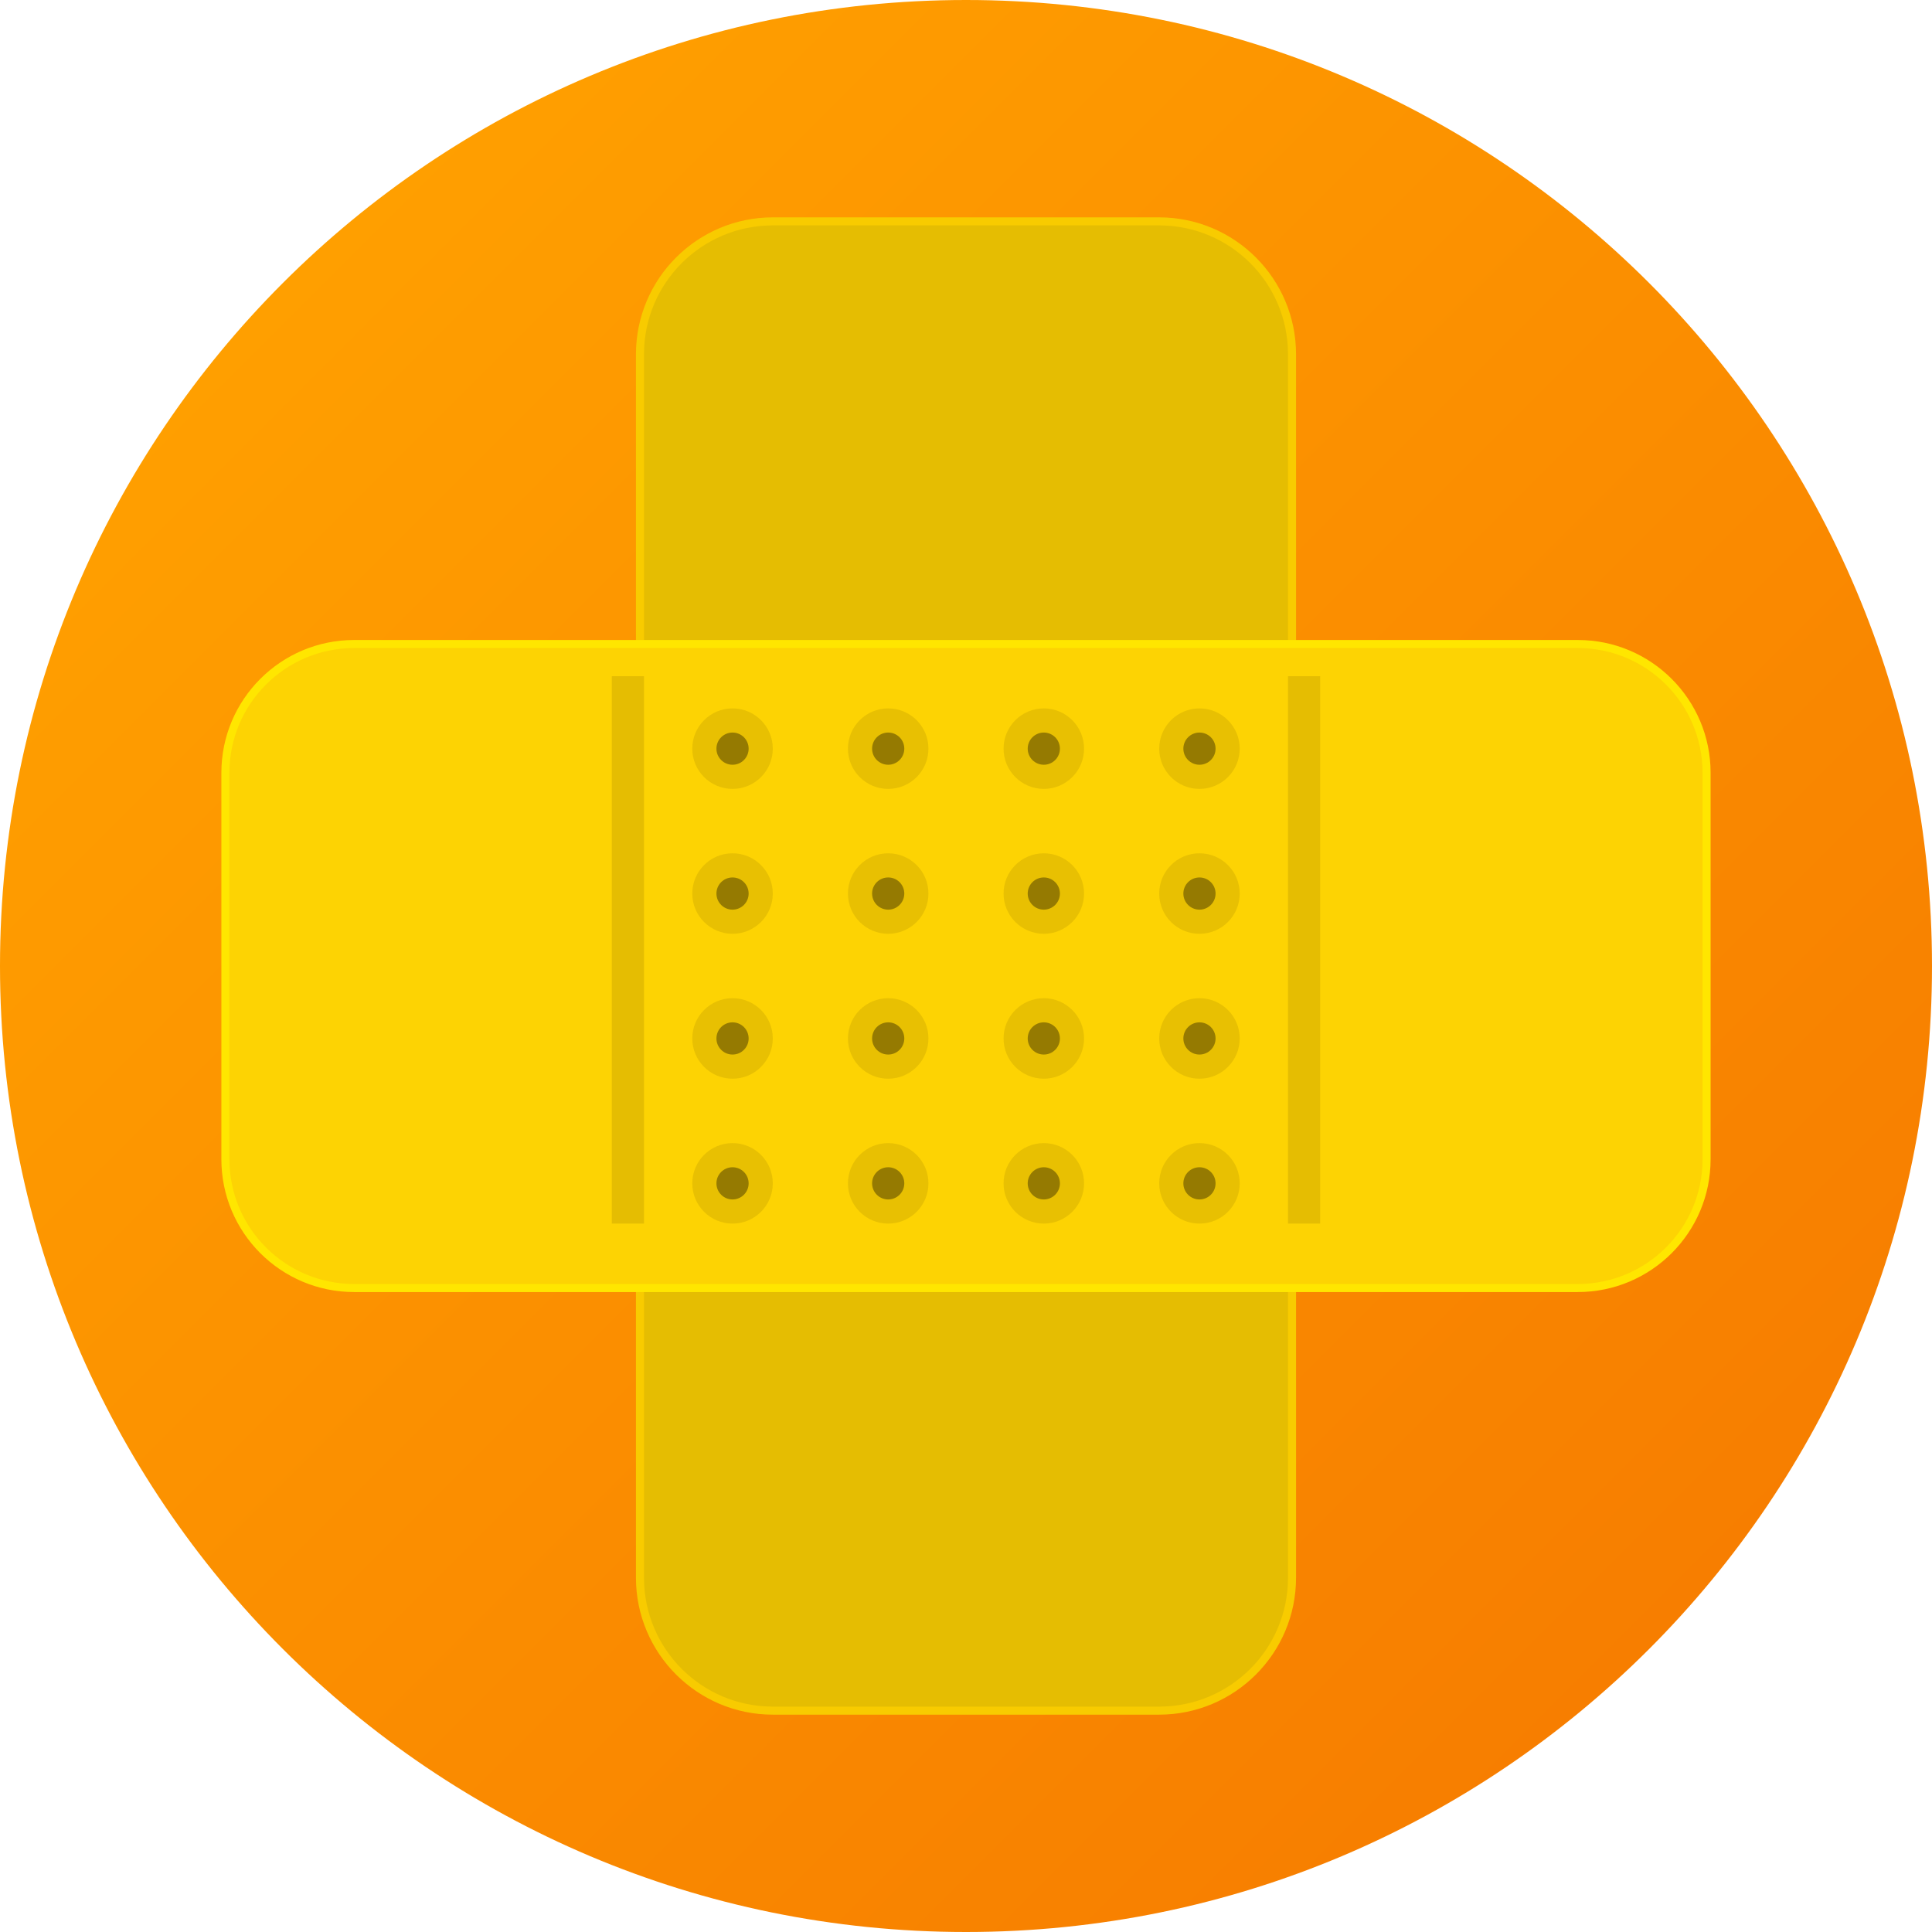
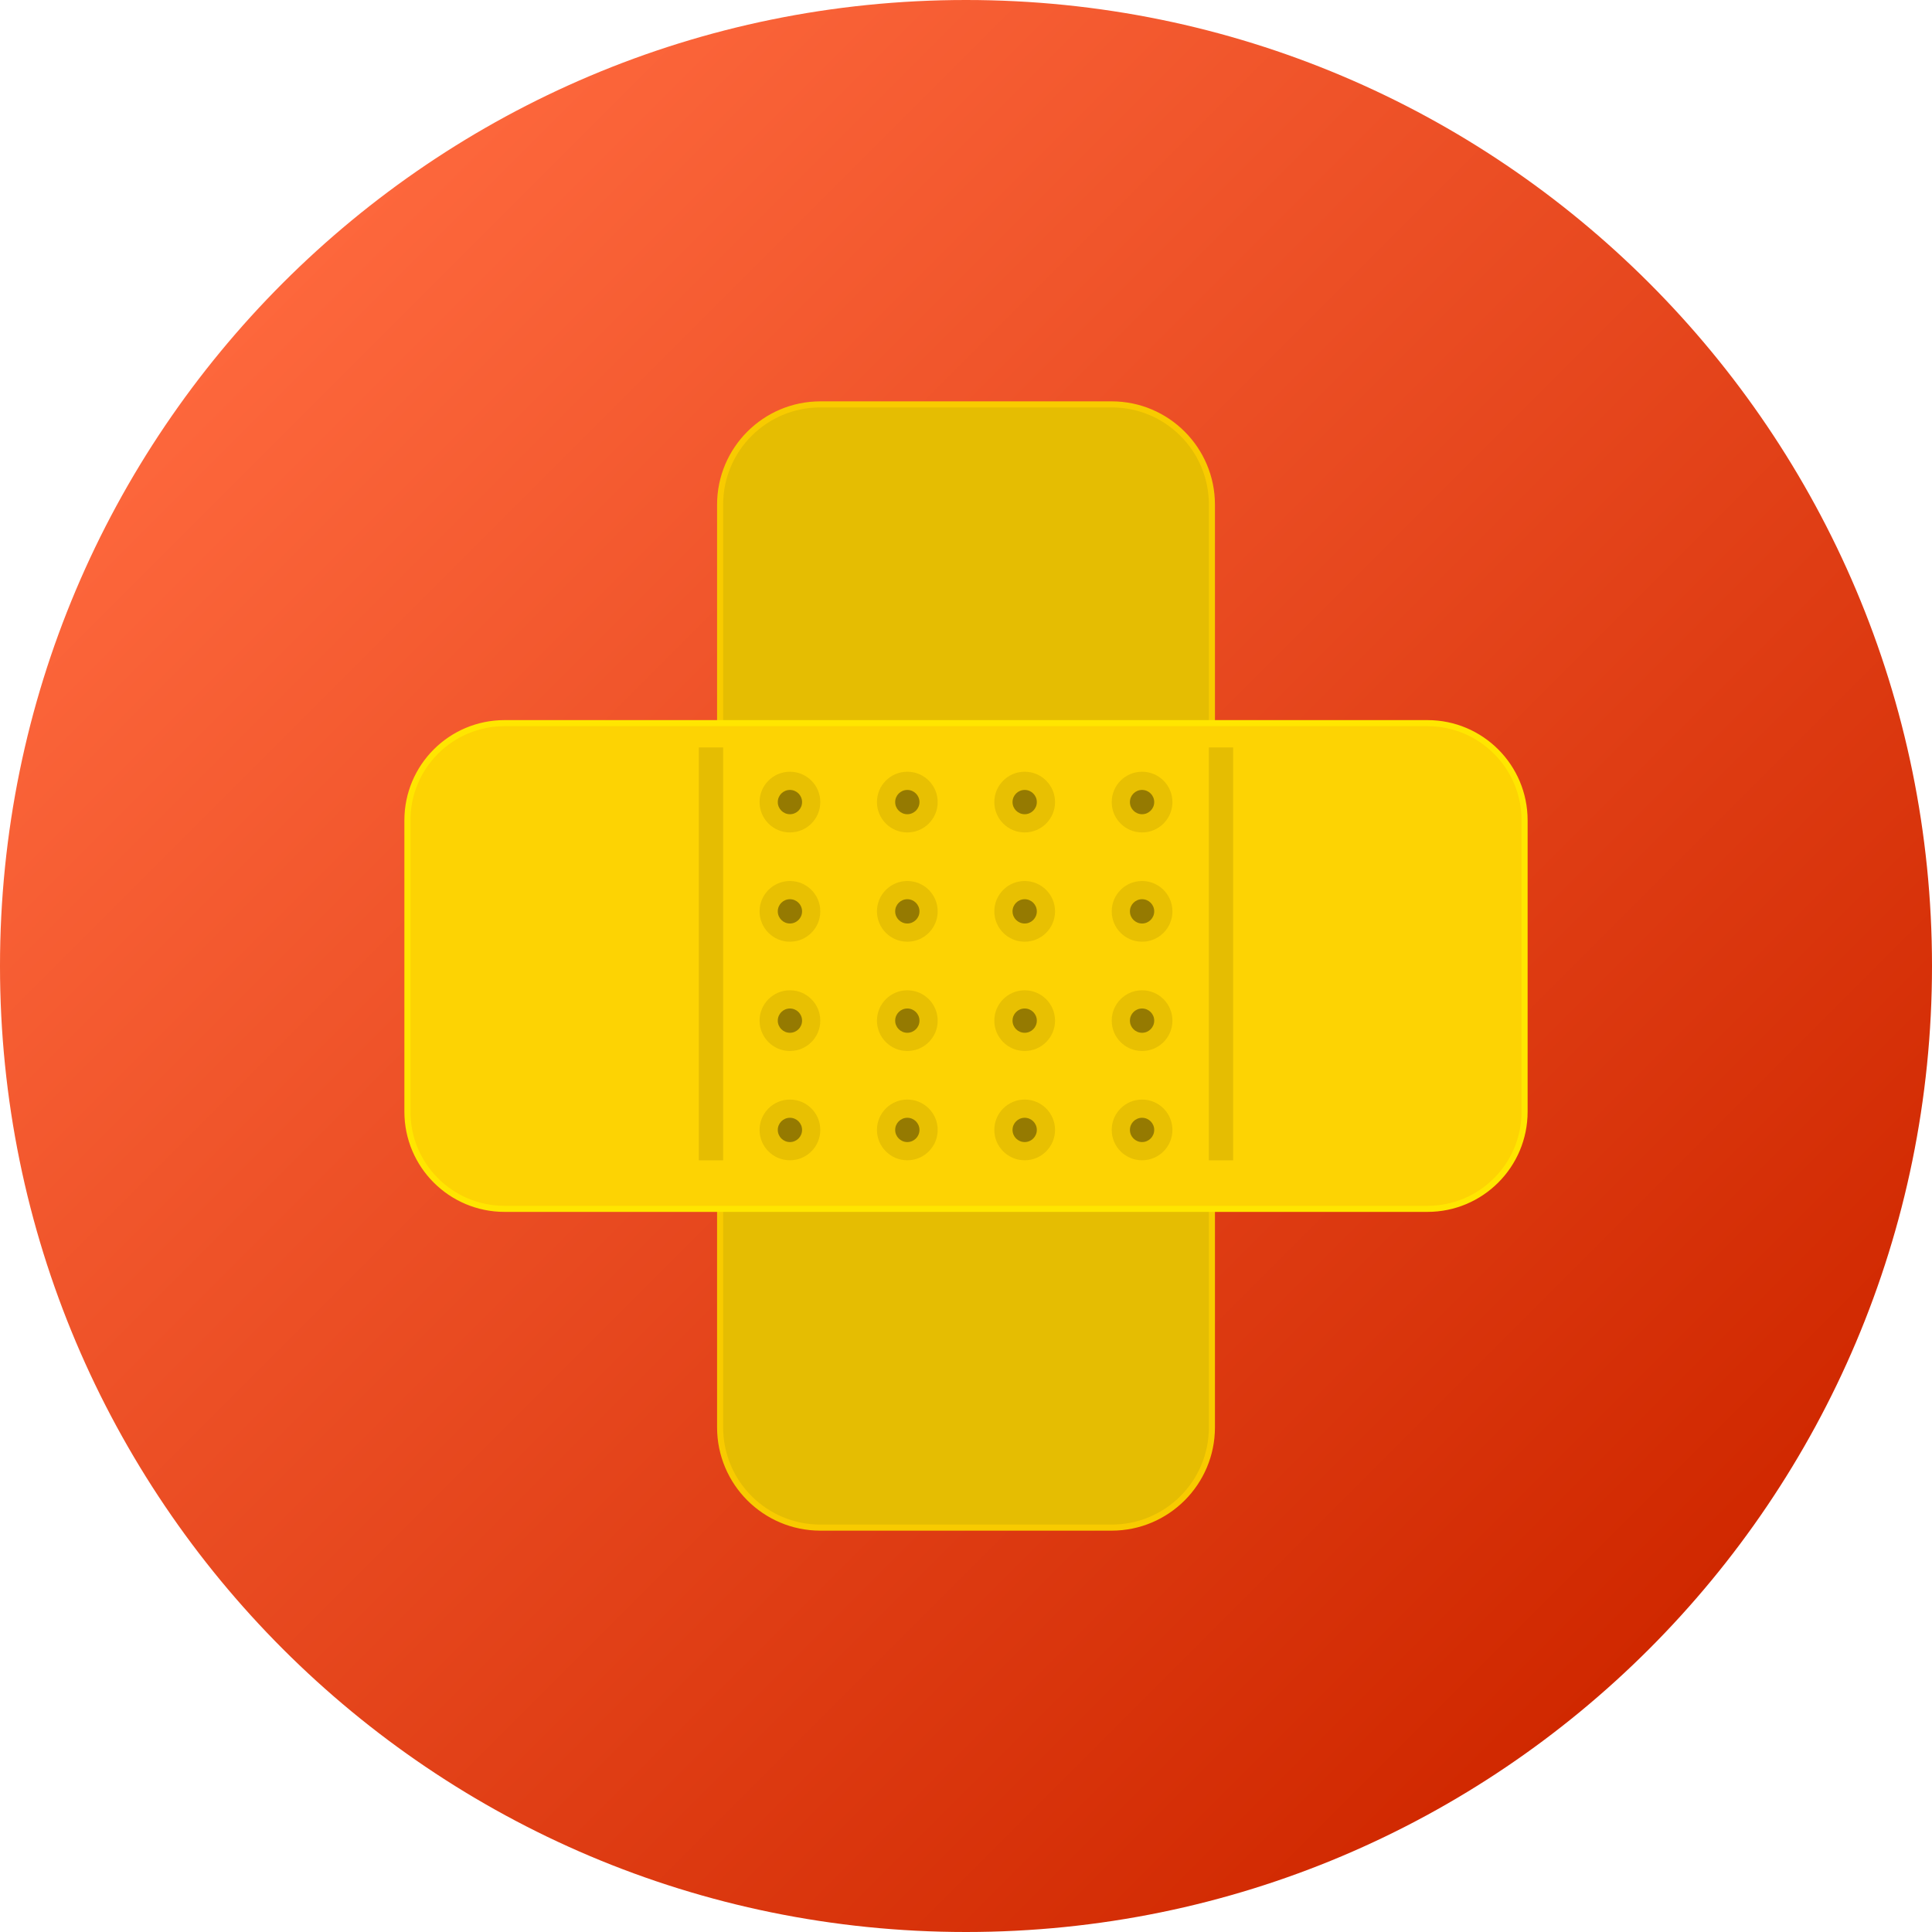
<svg xmlns="http://www.w3.org/2000/svg" width="512pt" height="512pt" version="1.1" viewBox="0 0 512 512">
  <defs>
    <linearGradient id="a" x1="74.981" x2="437.02" y1="74.981" y2="437.02" gradientUnits="userSpaceOnUse">
-       <stop stop-color="#ff9f00" offset="0" />
-       <stop stop-color="#f77e00" offset="1" />
+       <stop stop-color="#fd673c" offset="0" />
+       <stop stop-color="#d02800" offset="1" />
    </linearGradient>
  </defs>
  <path d="m512 256c0 141.39-114.61 256-256 256s-256-114.61-256-256 114.61-256 256-256 256 114.61 256 256z" fill="url(#a)" />
-   <rect x="169.6" y="58.667" width="172.8" height="394.67" rx="35.2" ry="35.2" fill="#e5bd02" stroke-width="8.533" />
-   <path d="m307.2 59.733a34.133 34.133 0 0 1 34.133 34.133v324.27a34.133 34.133 0 0 1-34.133 34.133h-102.4a34.133 34.133 0 0 1-34.133-34.133v-324.27a34.133 34.133 0 0 1 34.133-34.133h102.4m0-2.133h-102.4a36.308 36.308 0 0 0-36.267 36.267v324.27a36.308 36.308 0 0 0 36.267 36.267h102.4a36.308 36.308 0 0 0 36.267-36.267v-324.27a36.308 36.308 0 0 0-36.267-36.267z" fill="#f8cb00" stroke-width="8.533" />
-   <rect x="59.733" y="170.67" width="392.53" height="170.67" rx="34.133" ry="34.133" fill="#fdd303" stroke="#ffe600" stroke-miterlimit="10" stroke-width="2.133px" />
-   <circle cx="194.13" cy="198.4" r="10.667" fill="#e8c002" stroke-width="8.533" />
-   <circle cx="194.13" cy="198.4" r="4.267" fill="#957a01" stroke-width="8.533" />
-   <circle cx="235.38" cy="198.4" r="10.667" fill="#e8c002" stroke-width="8.533" />
-   <circle cx="235.38" cy="198.4" r="4.267" fill="#957a01" stroke-width="8.533" />
-   <circle cx="276.62" cy="198.4" r="10.667" fill="#e8c002" stroke-width="8.533" />
-   <circle cx="276.62" cy="198.4" r="4.267" fill="#957a01" stroke-width="8.533" />
-   <circle cx="317.87" cy="198.4" r="10.667" fill="#e8c002" stroke-width="8.533" />
-   <circle cx="317.87" cy="198.4" r="4.267" fill="#957a01" stroke-width="8.533" />
-   <circle cx="194.13" cy="236.8" r="10.667" fill="#e8c002" stroke-width="8.533" />
-   <circle cx="194.13" cy="236.8" r="4.267" fill="#957a01" stroke-width="8.533" />
-   <circle cx="235.38" cy="236.8" r="10.667" fill="#e8c002" stroke-width="8.533" />
-   <circle cx="235.38" cy="236.8" r="4.267" fill="#957a01" stroke-width="8.533" />
-   <circle cx="276.62" cy="236.8" r="10.667" fill="#e8c002" stroke-width="8.533" />
-   <circle cx="276.62" cy="236.8" r="4.267" fill="#957a01" stroke-width="8.533" />
-   <circle cx="317.87" cy="236.8" r="10.667" fill="#e8c002" stroke-width="8.533" />
-   <circle cx="317.87" cy="236.8" r="4.267" fill="#957a01" stroke-width="8.533" />
-   <circle cx="194.13" cy="275.2" r="10.667" fill="#e8c002" stroke-width="8.533" />
-   <circle cx="194.13" cy="275.2" r="4.267" fill="#957a01" stroke-width="8.533" />
-   <circle cx="235.38" cy="275.2" r="10.667" fill="#e8c002" stroke-width="8.533" />
-   <circle cx="235.38" cy="275.2" r="4.267" fill="#957a01" stroke-width="8.533" />
-   <circle cx="276.62" cy="275.2" r="10.667" fill="#e8c002" stroke-width="8.533" />
-   <circle cx="276.62" cy="275.2" r="4.267" fill="#957a01" stroke-width="8.533" />
-   <circle cx="317.87" cy="275.2" r="10.667" fill="#e8c002" stroke-width="8.533" />
-   <circle cx="317.87" cy="275.2" r="4.267" fill="#957a01" stroke-width="8.533" />
-   <circle cx="194.13" cy="313.6" r="10.667" fill="#e8c002" stroke-width="8.533" />
-   <circle cx="194.13" cy="313.6" r="4.267" fill="#957a01" stroke-width="8.533" />
-   <circle cx="235.38" cy="313.6" r="10.667" fill="#e8c002" stroke-width="8.533" />
-   <circle cx="235.38" cy="313.6" r="4.267" fill="#957a01" stroke-width="8.533" />
-   <circle cx="276.62" cy="313.6" r="10.667" fill="#e8c002" stroke-width="8.533" />
-   <circle cx="276.62" cy="313.6" r="4.267" fill="#957a01" stroke-width="8.533" />
-   <circle cx="317.87" cy="313.6" r="10.667" fill="#e8c002" stroke-width="8.533" />
-   <circle cx="317.87" cy="313.6" r="4.267" fill="#957a01" stroke-width="8.533" />
-   <rect x="162.13" y="179.2" width="8.533" height="145.07" fill="#e5bd02" stroke-width="8.533" />
-   <rect x="341.33" y="179.2" width="8.533" height="145.07" fill="#e5bd02" stroke-width="8.533" />
+   <rect x="190.83" y="107.17" width="130.33" height="297.67" rx="26.549" ry="26.549" fill="#e5bd02" stroke-width="6.436" />
+   <path d="m294.62 107.97a25.744 25.744 0 0 1 25.744 25.744v244.57a25.744 25.744 0 0 1-25.744 25.744h-77.233a25.744 25.744 0 0 1-25.744-25.744v-244.57a25.744 25.744 0 0 1 25.744-25.744h77.233m0-1.609h-77.233a27.385 27.385 0 0 0-27.354 27.354v244.57a27.385 27.385 0 0 0 27.354 27.354h77.233a27.385 27.385 0 0 0 27.354-27.354v-244.57a27.385 27.385 0 0 0-27.354-27.354z" fill="#f8cb00" stroke-width="6.436" />
+   <rect x="107.97" y="191.64" width="296.06" height="128.72" rx="25.744" ry="25.744" fill="#fdd303" stroke="#ffe600" stroke-miterlimit="10" stroke-width="1.609px" />
+   <circle cx="209.34" cy="212.56" r="8.045" fill="#e8c002" stroke-width="6.436" />
+   <circle cx="209.34" cy="212.56" r="3.218" fill="#957a01" stroke-width="6.436" />
+   <circle cx="240.45" cy="212.56" r="8.045" fill="#e8c002" stroke-width="6.436" />
+   <circle cx="240.45" cy="212.56" r="3.218" fill="#957a01" stroke-width="6.436" />
+   <circle cx="271.55" cy="212.56" r="8.045" fill="#e8c002" stroke-width="6.436" />
+   <circle cx="271.55" cy="212.56" r="3.218" fill="#957a01" stroke-width="6.436" />
+   <circle cx="302.66" cy="212.56" r="8.045" fill="#e8c002" stroke-width="6.436" />
+   <circle cx="302.66" cy="212.56" r="3.218" fill="#957a01" stroke-width="6.436" />
+   <circle cx="209.34" cy="241.52" r="8.045" fill="#e8c002" stroke-width="6.436" />
+   <circle cx="209.34" cy="241.52" r="3.218" fill="#957a01" stroke-width="6.436" />
+   <circle cx="240.45" cy="241.52" r="8.045" fill="#e8c002" stroke-width="6.436" />
+   <circle cx="240.45" cy="241.52" r="3.218" fill="#957a01" stroke-width="6.436" />
+   <circle cx="271.55" cy="241.52" r="8.045" fill="#e8c002" stroke-width="6.436" />
+   <circle cx="271.55" cy="241.52" r="3.218" fill="#957a01" stroke-width="6.436" />
+   <circle cx="302.66" cy="241.52" r="8.045" fill="#e8c002" stroke-width="6.436" />
+   <circle cx="302.66" cy="241.52" r="3.218" fill="#957a01" stroke-width="6.436" />
+   <circle cx="209.34" cy="270.48" r="8.045" fill="#e8c002" stroke-width="6.436" />
+   <circle cx="209.34" cy="270.48" r="3.218" fill="#957a01" stroke-width="6.436" />
+   <circle cx="240.45" cy="270.48" r="8.045" fill="#e8c002" stroke-width="6.436" />
+   <circle cx="240.45" cy="270.48" r="3.218" fill="#957a01" stroke-width="6.436" />
+   <circle cx="271.55" cy="270.48" r="8.045" fill="#e8c002" stroke-width="6.436" />
+   <circle cx="271.55" cy="270.48" r="3.218" fill="#957a01" stroke-width="6.436" />
+   <circle cx="302.66" cy="270.48" r="8.045" fill="#e8c002" stroke-width="6.436" />
+   <circle cx="302.66" cy="270.48" r="3.218" fill="#957a01" stroke-width="6.436" />
+   <circle cx="209.34" cy="299.44" r="8.045" fill="#e8c002" stroke-width="6.436" />
+   <circle cx="209.34" cy="299.44" r="3.218" fill="#957a01" stroke-width="6.436" />
+   <circle cx="240.45" cy="299.44" r="8.045" fill="#e8c002" stroke-width="6.436" />
+   <circle cx="240.45" cy="299.44" r="3.218" fill="#957a01" stroke-width="6.436" />
+   <circle cx="271.55" cy="299.44" r="8.045" fill="#e8c002" stroke-width="6.436" />
+   <circle cx="271.55" cy="299.44" r="3.218" fill="#957a01" stroke-width="6.436" />
+   <circle cx="302.66" cy="299.44" r="8.045" fill="#e8c002" stroke-width="6.436" />
+   <circle cx="302.66" cy="299.44" r="3.218" fill="#957a01" stroke-width="6.436" />
+   <rect x="185.2" y="198.08" width="6.436" height="109.42" fill="#e5bd02" stroke-width="6.436" />
+   <rect x="320.36" y="198.08" width="6.436" height="109.42" fill="#e5bd02" stroke-width="6.436" />
</svg>
